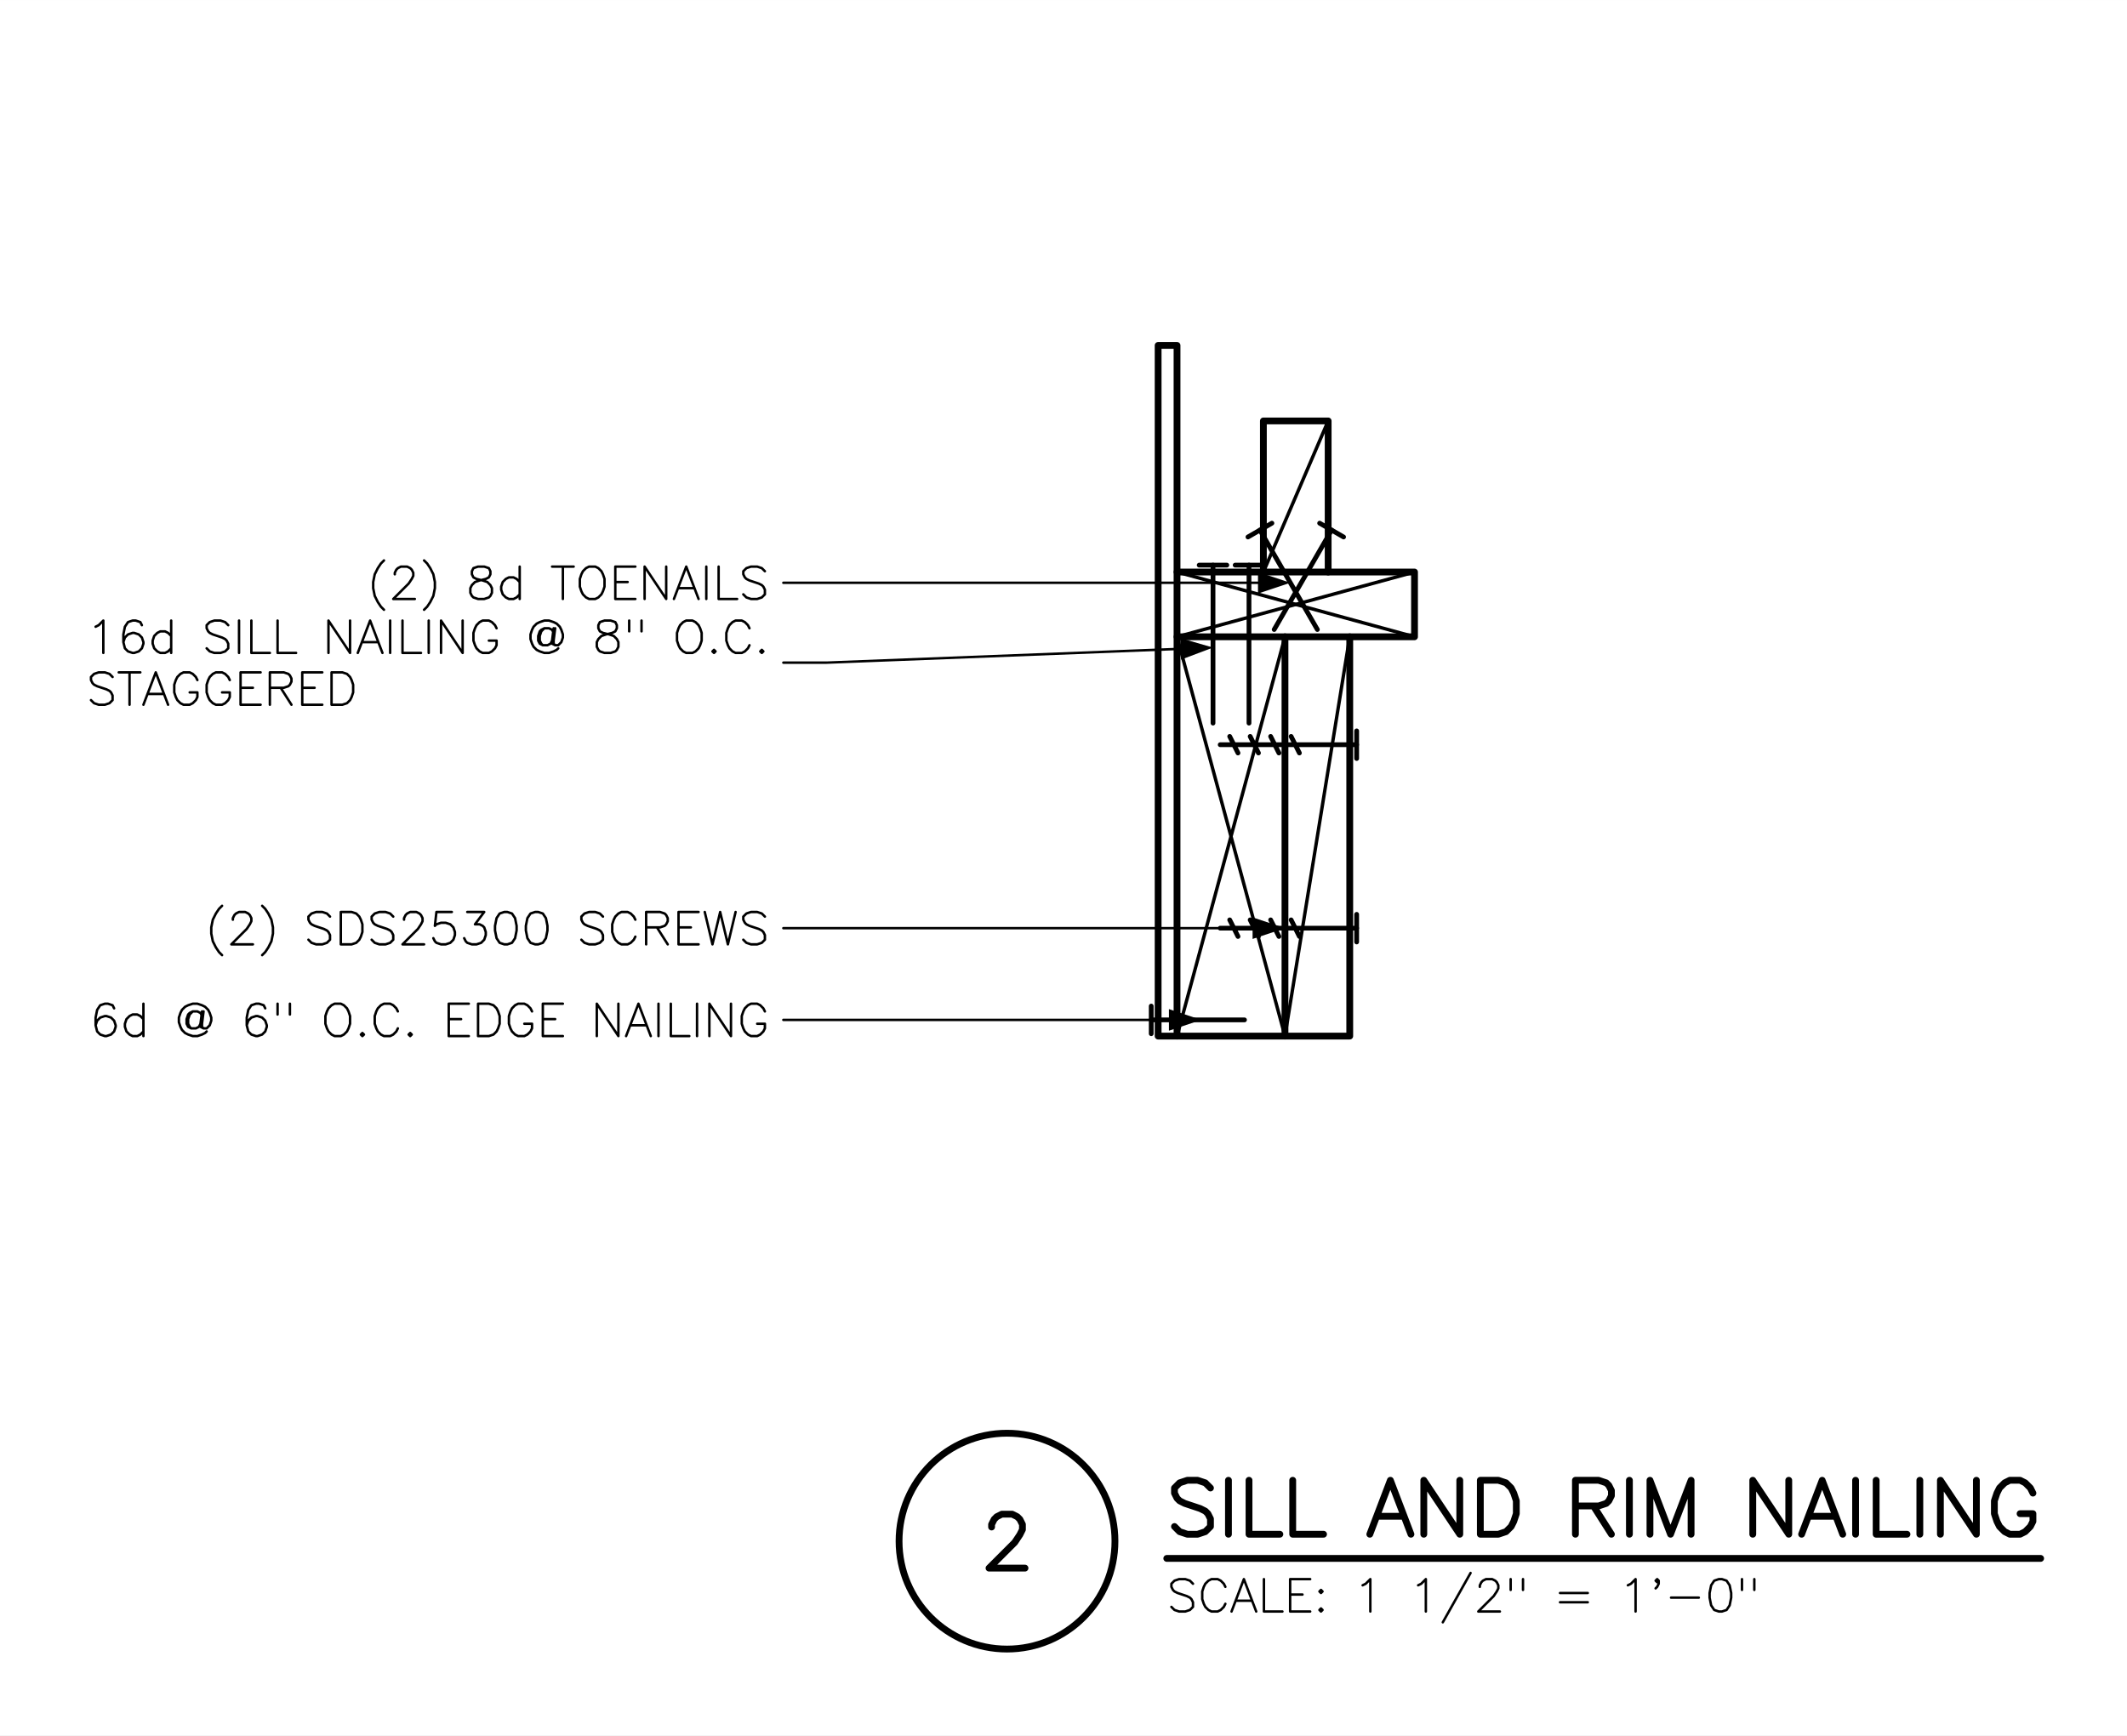
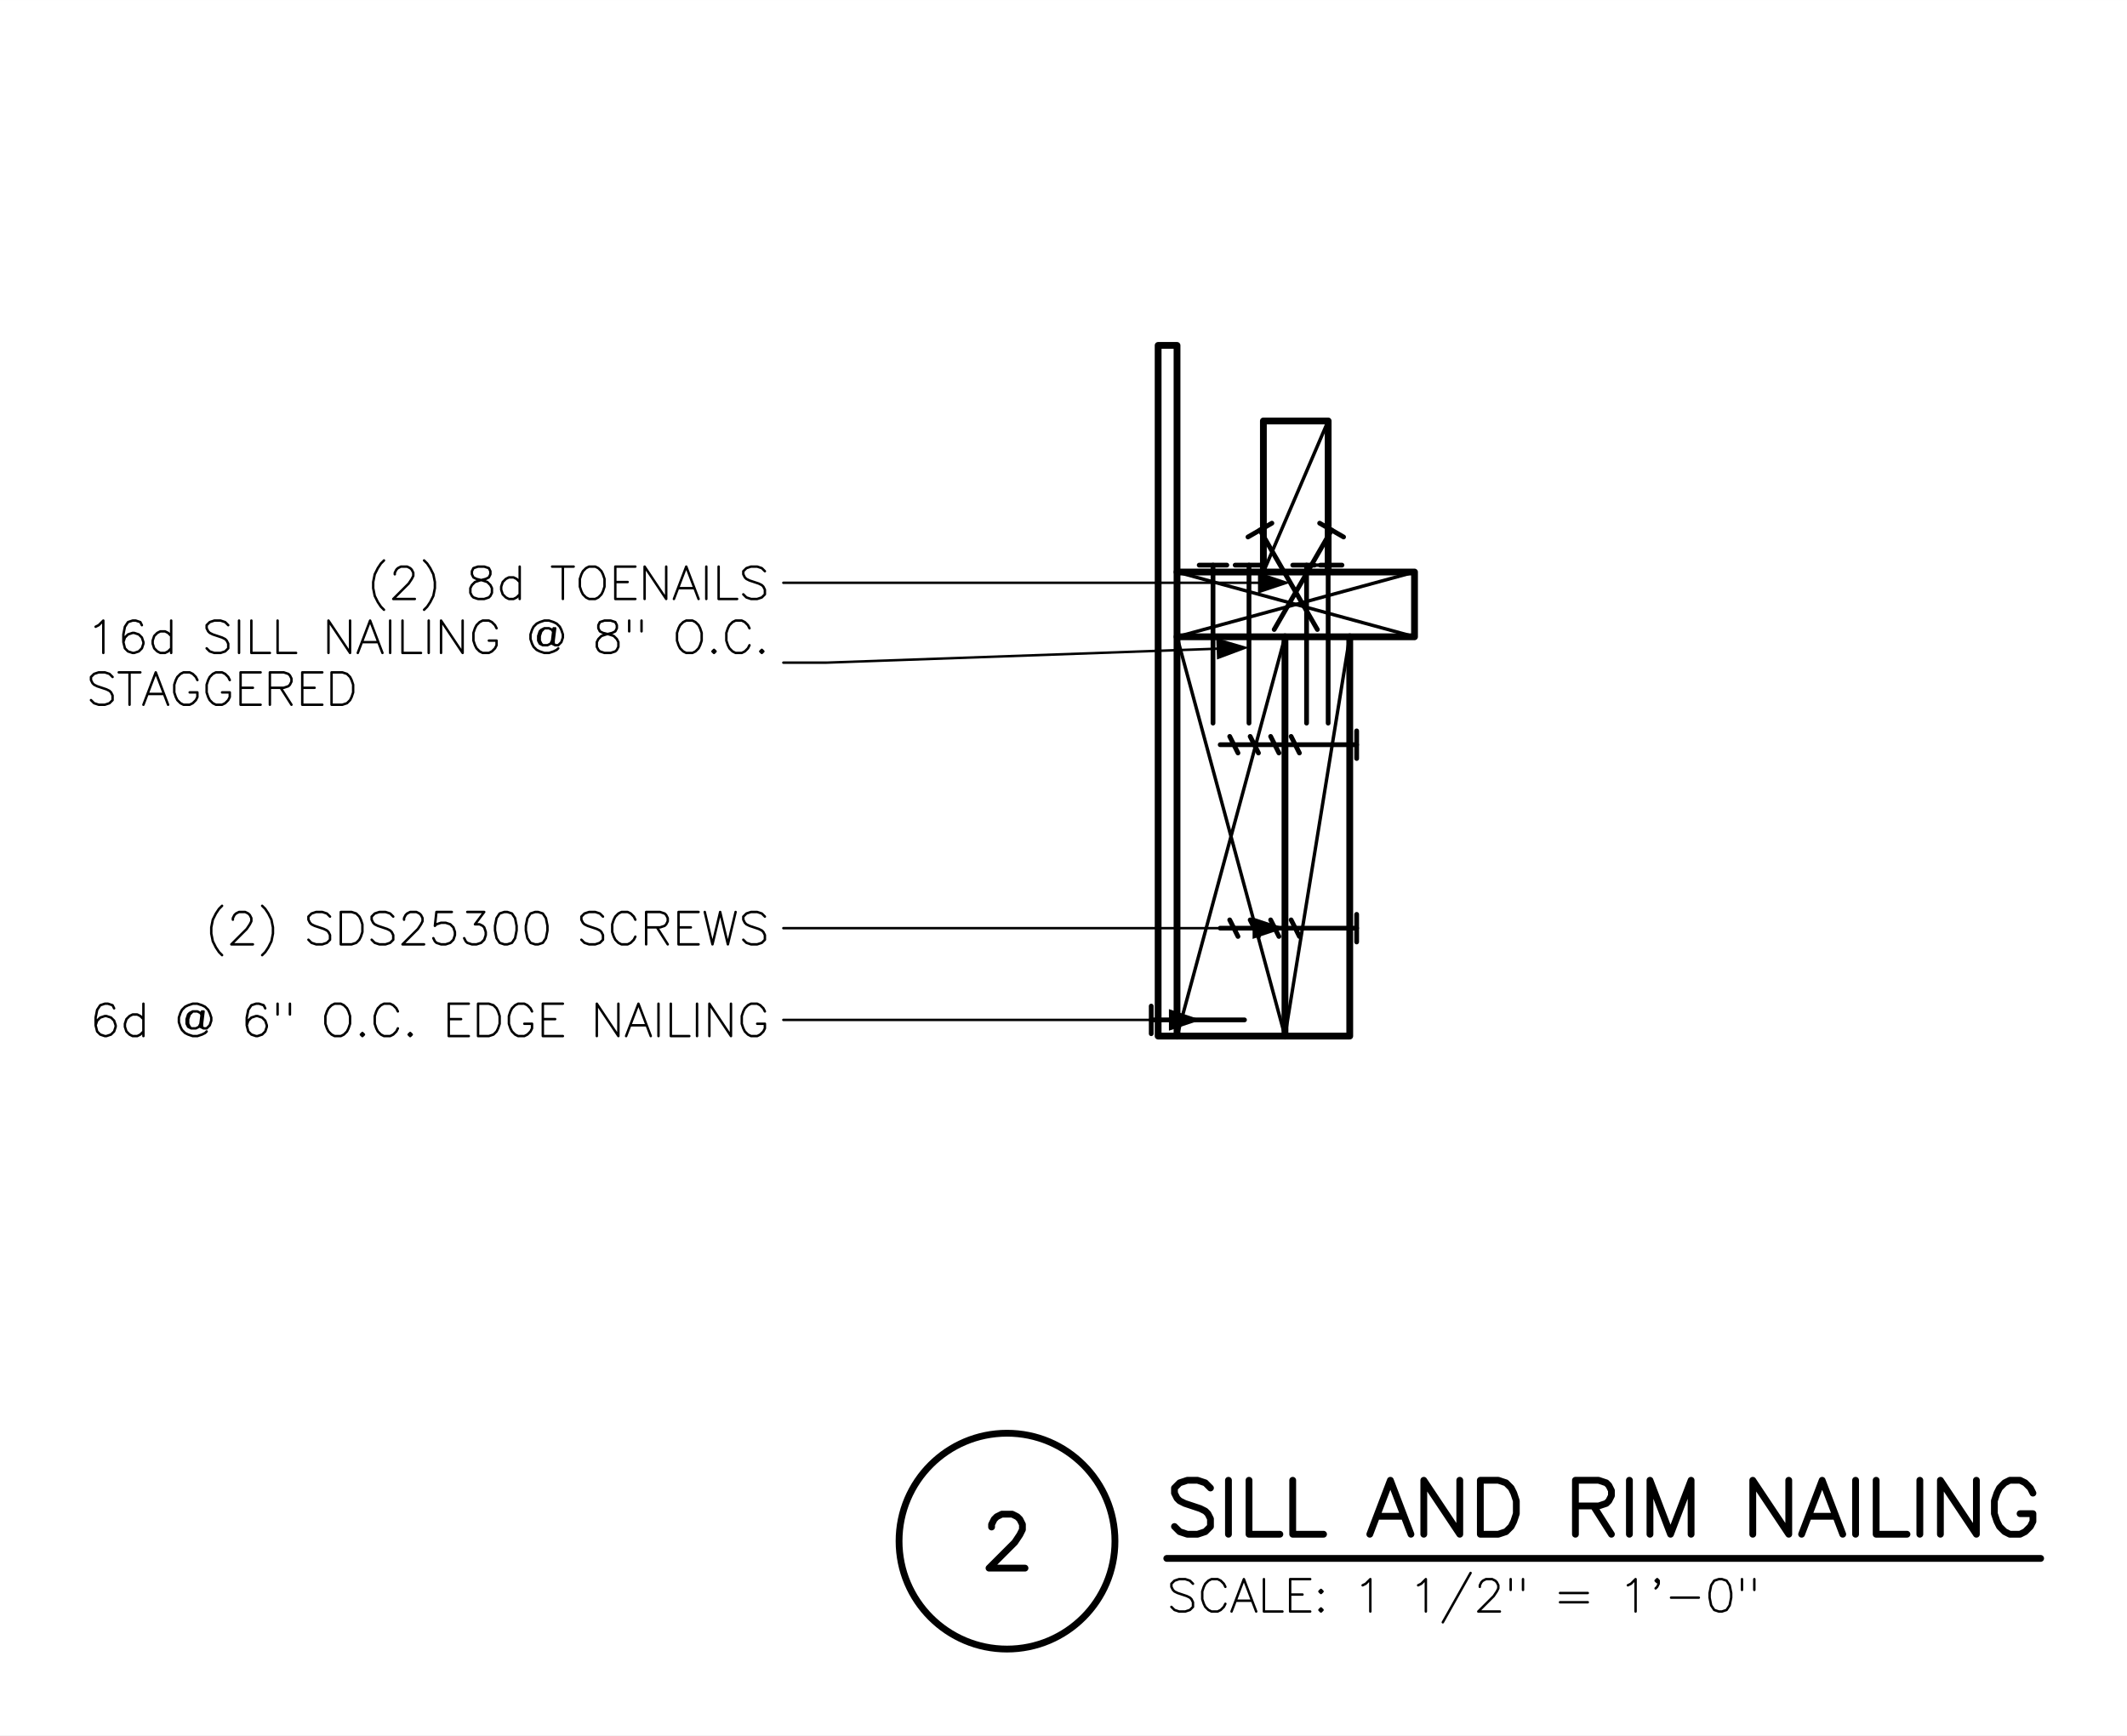
<svg xmlns="http://www.w3.org/2000/svg" width="6.157in" height="5.025in" viewBox="0 0 591.114 482.4">
  <rect width="100%" height="100%" fill="#fff" />
  <g id="S-DETL-BYND">
    <g data-src="b_rim">
      <path d="M327.107 288L357.107 177" fill="none" stroke="#000" stroke-linecap="round" stroke-linejoin="round" stroke-width="0.945" />
      <path d="M357.107 288L327.107 177" fill="none" stroke="#000" stroke-linecap="round" stroke-linejoin="round" stroke-width="0.945" />
    </g>
    <g data-src="b_blk">
      <path d="M357.107 288L375.107 177" fill="none" stroke="#000" stroke-linecap="round" stroke-linejoin="round" stroke-width="0.945" />
    </g>
    <g data-src="b_plate">
      <path d="M327.107 177L393.107 159" fill="none" stroke="#000" stroke-linecap="round" stroke-linejoin="round" stroke-width="0.945" />
      <path d="M393.107 177L327.107 159" fill="none" stroke="#000" stroke-linecap="round" stroke-linejoin="round" stroke-width="0.945" />
    </g>
    <g data-src="b_wblk">
      <path d="M351.107 159L369.107 117" fill="none" stroke="#000" stroke-linecap="round" stroke-linejoin="round" stroke-width="0.945" />
+     </g>
+     <g data-src="b_sill_nails">
+       <path d="M366.947 157.08L365.267 157.08" fill="none" stroke="#000" stroke-linecap="round" stroke-linejoin="round" stroke-width="0.945" />
    </g>
  </g>
  <g id="S-DETL-CUT">
    <g data-src="b_rim">
      <path d="M327.107 288L357.107 288L357.107 177L327.107 177L327.107 288Z" fill="none" stroke="#000" stroke-linecap="round" stroke-linejoin="round" stroke-width="1.89" />
    </g>
    <g data-src="b_blk">
      <path d="M357.107 288L375.107 288L375.107 177L357.107 177" fill="none" stroke="#000" stroke-linecap="round" stroke-linejoin="round" stroke-width="1.89" />
    </g>
    <g data-src="b_plate">
      <path d="M375.107 177L393.107 177L393.107 159L327.107 159L327.107 177" fill="none" stroke="#000" stroke-linecap="round" stroke-linejoin="round" stroke-width="1.89" />
    </g>
    <g data-src="b_wblk">
      <path d="M369.107 159L369.107 117L351.107 117L351.107 159" fill="none" stroke="#000" stroke-linecap="round" stroke-linejoin="round" stroke-width="1.89" />
    </g>
    <g data-src="b_shtg">
      <path d="M327.107 159L327.107 96L321.857 96L321.857 288L327.107 288" fill="none" stroke="#000" stroke-linecap="round" stroke-linejoin="round" stroke-width="1.89" />
    </g>
  </g>
  <g id="S-DETL-STL">
    <g data-src="b_sill_nails">
      <path d="M337.107 157.08L337.107 201" fill="none" stroke="#000" stroke-linecap="round" stroke-linejoin="round" stroke-width="1.323" />
      <path d="M340.947 157.08L333.267 157.08" fill="none" stroke="#000" stroke-linecap="round" stroke-linejoin="round" stroke-width="1.323" />
      <path d="M347.107 157.08L347.107 201" fill="none" stroke="#000" stroke-linecap="round" stroke-linejoin="round" stroke-width="1.323" />
      <path d="M350.947 157.08L343.267 157.08" fill="none" stroke="#000" stroke-linecap="round" stroke-linejoin="round" stroke-width="1.323" />
+       <path d="M363.107 157.08L363.107 201" fill="none" stroke="#000" stroke-linecap="round" stroke-linejoin="round" stroke-width="1.323" />
+       <path d="M365.267 157.08L359.267 157.08" fill="none" stroke="#000" stroke-linecap="round" stroke-linejoin="round" stroke-width="1.323" />
+       <path d="M369.107 159L369.107 201" fill="none" stroke="#000" stroke-linecap="round" stroke-linejoin="round" stroke-width="1.323" />
+       <path d="M372.947 157.08L366.947 157.08" fill="none" stroke="#000" stroke-linecap="round" stroke-linejoin="round" stroke-width="1.323" />
    </g>
    <g data-src="b_toe">
      <path d="M350.147 147.337L366.107 174.981" fill="none" stroke="#000" stroke-linecap="round" stroke-linejoin="round" stroke-width="1.323" />
      <path d="M353.473 145.417L346.822 149.257" fill="none" stroke="#000" stroke-linecap="round" stroke-linejoin="round" stroke-width="1.323" />
      <path d="M370.067 147.337L354.107 174.981" fill="none" stroke="#000" stroke-linecap="round" stroke-linejoin="round" stroke-width="1.323" />
      <path d="M373.393 149.257L366.742 145.417" fill="none" stroke="#000" stroke-linecap="round" stroke-linejoin="round" stroke-width="1.323" />
    </g>
    <g data-src="b_en">
      <path d="M319.937 283.5L345.857 283.5" fill="none" stroke="#000" stroke-linecap="round" stroke-linejoin="round" stroke-width="1.323" />
      <path d="M319.937 279.66L319.937 287.34" fill="none" stroke="#000" stroke-linecap="round" stroke-linejoin="round" stroke-width="1.323" />
    </g>
    <g data-src="b_sds">
      <path d="M377.027 258L339.107 258" fill="none" stroke="#000" stroke-linecap="round" stroke-linejoin="round" stroke-width="1.323" />
      <path d="M377.027 261.84L377.027 254.16" fill="none" stroke="#000" stroke-linecap="round" stroke-linejoin="round" stroke-width="1.323" />
      <path d="M361.115 260.304L358.811 255.696" fill="none" stroke="#000" stroke-linecap="round" stroke-linejoin="round" stroke-width="1.323" />
      <path d="M355.427 260.304L353.123 255.696" fill="none" stroke="#000" stroke-linecap="round" stroke-linejoin="round" stroke-width="1.323" />
      <path d="M349.739 260.304L347.435 255.696" fill="none" stroke="#000" stroke-linecap="round" stroke-linejoin="round" stroke-width="1.323" />
      <path d="M344.051 260.304L341.747 255.696" fill="none" stroke="#000" stroke-linecap="round" stroke-linejoin="round" stroke-width="1.323" />
      <path d="M377.027 207L339.107 207" fill="none" stroke="#000" stroke-linecap="round" stroke-linejoin="round" stroke-width="1.323" />
      <path d="M377.027 210.84L377.027 203.16" fill="none" stroke="#000" stroke-linecap="round" stroke-linejoin="round" stroke-width="1.323" />
      <path d="M361.115 209.304L358.811 204.696" fill="none" stroke="#000" stroke-linecap="round" stroke-linejoin="round" stroke-width="1.323" />
      <path d="M355.427 209.304L353.123 204.696" fill="none" stroke="#000" stroke-linecap="round" stroke-linejoin="round" stroke-width="1.323" />
      <path d="M349.739 209.304L347.435 204.696" fill="none" stroke="#000" stroke-linecap="round" stroke-linejoin="round" stroke-width="1.323" />
      <path d="M344.051 209.304L341.747 204.696" fill="none" stroke="#000" stroke-linecap="round" stroke-linejoin="round" stroke-width="1.323" />
    </g>
  </g>
  <g id="S-ANNO-NOTE">
    <g data-src="n_sill">
      <path d="M26.571 174.205L27.429 173.776L28.714 172.49L28.714 181.49M39.429 173.776L39 172.919L37.714 172.49L36.857 172.49L35.571 172.919L34.714 174.205L34.286 176.348L34.286 178.49L34.714 180.205L35.571 181.062L36.857 181.49L37.286 181.49L38.571 181.062L39.429 180.205L39.857 178.919L39.857 178.49L39.429 177.205L38.571 176.348L37.286 175.919L36.857 175.919L35.571 176.348L34.714 177.205L34.286 178.49M47.571 172.49L47.571 181.49M47.571 176.776L46.714 175.919L45.857 175.49L44.571 175.49L43.714 175.919L42.857 176.776L42.429 178.062L42.429 178.919L42.857 180.205L43.714 181.062L44.571 181.49L45.857 181.49L46.714 181.062L47.571 180.205M63.429 173.776L62.571 172.919L61.286 172.49L59.571 172.49L58.286 172.919L57.429 173.776L57.429 174.633L57.857 175.49L58.286 175.919L59.143 176.348L61.714 177.205L62.571 177.633L63 178.062L63.429 178.919L63.429 180.205L62.571 181.062L61.286 181.49L59.571 181.49L58.286 181.062L57.429 180.205M66.429 172.49L66.429 181.49M69.857 172.49L69.857 181.49M69.857 181.49L75 181.49M77.143 172.49L77.143 181.49M77.143 181.49L82.286 181.49M91.286 172.49L91.286 181.49M91.286 172.49L97.286 181.49M97.286 172.49L97.286 181.49M102.857 172.49L99.429 181.49M102.857 172.49L106.286 181.49M100.714 178.49L105 178.49M108.429 172.49L108.429 181.49M111.857 172.49L111.857 181.49M111.857 181.49L117 181.49M119.143 172.49L119.143 181.49M122.571 172.49L122.571 181.49M122.571 172.49L128.571 181.49M128.571 172.49L128.571 181.49M138 174.633L137.571 173.776L136.714 172.919L135.857 172.49L134.143 172.49L133.286 172.919L132.429 173.776L132 174.633L131.571 175.919L131.571 178.062L132 179.348L132.429 180.205L133.286 181.062L134.143 181.49L135.857 181.49L136.714 181.062L137.571 180.205L138 179.348L138 178.062M135.857 178.062L138 178.062M153.857 175.919L153.429 175.062L152.571 174.633L151.286 174.633L150.429 175.062L150 175.49L149.571 176.776L149.571 178.062L150 178.919L150.857 179.348L152.143 179.348L153 178.919L153.429 178.062M151.286 174.633L150.429 175.49L150 176.776L150 178.062L150.429 178.919L150.857 179.348M153.857 174.633L153.429 178.062L153.429 178.919L154.286 179.348L155.143 179.348L156 178.49L156.429 177.205L156.429 176.348L156 175.062L155.571 174.205L154.714 173.348L153.857 172.919L152.571 172.49L151.286 172.49L150 172.919L149.143 173.348L148.286 174.205L147.857 175.062L147.429 176.348L147.429 177.633L147.857 178.919L148.286 179.776L149.143 180.633L150 181.062L151.286 181.49L152.571 181.49L153.857 181.062L154.714 180.633L155.143 180.205M154.286 174.633L153.857 178.062L153.857 178.919L154.286 179.348M168 172.49L166.714 172.919L166.286 173.776L166.286 174.633L166.714 175.49L167.571 175.919L169.286 176.348L170.571 176.776L171.429 177.633L171.857 178.49L171.857 179.776L171.429 180.633L171 181.062L169.714 181.49L168 181.49L166.714 181.062L166.286 180.633L165.857 179.776L165.857 178.49L166.286 177.633L167.143 176.776L168.429 176.348L170.143 175.919L171 175.49L171.429 174.633L171.429 173.776L171 172.919L169.714 172.49L168 172.49M174.857 172.49L174.857 175.49M178.286 172.49L178.286 175.49M190.714 172.49L189.857 172.919L189 173.776L188.571 174.633L188.143 175.919L188.143 178.062L188.571 179.348L189 180.205L189.857 181.062L190.714 181.49L192.429 181.49L193.286 181.062L194.143 180.205L194.571 179.348L195 178.062L195 175.919L194.571 174.633L194.143 173.776L193.286 172.919L192.429 172.49L190.714 172.49M198.429 180.633L198 181.062L198.429 181.49L198.857 181.062L198.429 180.633M208.286 174.633L207.857 173.776L207 172.919L206.143 172.49L204.429 172.49L203.571 172.919L202.714 173.776L202.286 174.633L201.857 175.919L201.857 178.062L202.286 179.348L202.714 180.205L203.571 181.062L204.429 181.49L206.143 181.49L207 181.062L207.857 180.205L208.286 179.348M211.714 180.633L211.286 181.062L211.714 181.49L212.143 181.062L211.714 180.633" fill="none" stroke="#000" stroke-linecap="round" stroke-linejoin="round" stroke-width="0.68" />
      <path d="M31.286 188.176L30.429 187.319L29.143 186.89L27.429 186.89L26.143 187.319L25.286 188.176L25.286 189.033L25.714 189.89L26.143 190.319L27 190.748L29.571 191.605L30.429 192.033L30.857 192.462L31.286 193.319L31.286 194.605L30.429 195.462L29.143 195.89L27.429 195.89L26.143 195.462L25.286 194.605M36 186.89L36 195.89M33 186.89L39 186.89M43.286 186.89L39.857 195.89M43.286 186.89L46.714 195.89M41.143 192.89L45.429 192.89M54.857 189.033L54.429 188.176L53.571 187.319L52.714 186.89L51 186.89L50.143 187.319L49.286 188.176L48.857 189.033L48.429 190.319L48.429 192.462L48.857 193.748L49.286 194.605L50.143 195.462L51 195.89L52.714 195.89L53.571 195.462L54.429 194.605L54.857 193.748L54.857 192.462M52.714 192.462L54.857 192.462M63.857 189.033L63.429 188.176L62.571 187.319L61.714 186.89L60 186.89L59.143 187.319L58.286 188.176L57.857 189.033L57.429 190.319L57.429 192.462L57.857 193.748L58.286 194.605L59.143 195.462L60 195.89L61.714 195.89L62.571 195.462L63.429 194.605L63.857 193.748L63.857 192.462M61.714 192.462L63.857 192.462M66.857 186.89L66.857 195.89M66.857 186.89L72.429 186.89M66.857 191.176L70.286 191.176M66.857 195.89L72.429 195.89M75 186.89L75 195.89M75 186.89L78.857 186.89L80.143 187.319L80.571 187.748L81 188.605L81 189.462L80.571 190.319L80.143 190.748L78.857 191.176L75 191.176M78 191.176L81 195.89M84 186.89L84 195.89M84 186.89L89.571 186.89M84 191.176L87.429 191.176M84 195.89L89.571 195.89M92.143 186.89L92.143 195.89M92.143 186.89L95.143 186.89L96.429 187.319L97.286 188.176L97.714 189.033L98.143 190.319L98.143 192.462L97.714 193.748L97.286 194.605L96.429 195.462L95.143 195.89L92.143 195.89" fill="none" stroke="#000" stroke-linecap="round" stroke-linejoin="round" stroke-width="0.68" />
-       <path d="M217.697 184.19L229.697 184.19L328.114 180.351" fill="none" stroke="#000" stroke-linecap="round" stroke-linejoin="round" stroke-width="0.68" />
-       <path d="M337.107 180L327.997 177.353L328.231 183.349L337.107 180Z" fill="#000" fill-rule="evenodd" stroke="none" />
+       <path d="M217.697 184.19L229.697 184.19L338.113 180.321" fill="none" stroke="#000" stroke-linecap="round" stroke-linejoin="round" stroke-width="0.68" />
+       <path d="M347.107 180L338.006 177.323L338.22 183.319L347.107 180Z" fill="#000" fill-rule="evenodd" stroke="none" />
    </g>
    <g data-src="n_toe">
      <path d="M106.714 155.776L105.857 156.633L105 157.919L104.143 159.633L103.714 161.776L103.714 163.49L104.143 165.633L105 167.348L105.857 168.633L106.714 169.49M109.714 159.633L109.714 159.205L110.143 158.348L110.571 157.919L111.429 157.49L113.143 157.49L114 157.919L114.429 158.348L114.857 159.205L114.857 160.062L114.429 160.919L113.571 162.205L109.286 166.49L115.286 166.49M117.857 155.776L118.714 156.633L119.571 157.919L120.429 159.633L120.857 161.776L120.857 163.49L120.429 165.633L119.571 167.348L118.714 168.633L117.857 169.49M132.857 157.49L131.571 157.919L131.143 158.776L131.143 159.633L131.571 160.49L132.429 160.919L134.143 161.348L135.429 161.776L136.286 162.633L136.714 163.49L136.714 164.776L136.286 165.633L135.857 166.062L134.571 166.49L132.857 166.49L131.571 166.062L131.143 165.633L130.714 164.776L130.714 163.49L131.143 162.633L132 161.776L133.286 161.348L135 160.919L135.857 160.49L136.286 159.633L136.286 158.776L135.857 157.919L134.571 157.49L132.857 157.49M144.429 157.49L144.429 166.49M144.429 161.776L143.571 160.919L142.714 160.49L141.429 160.49L140.571 160.919L139.714 161.776L139.286 163.062L139.286 163.919L139.714 165.205L140.571 166.062L141.429 166.49L142.714 166.49L143.571 166.062L144.429 165.205M156.429 157.49L156.429 166.49M153.429 157.49L159.429 157.49M163.714 157.49L162.857 157.919L162 158.776L161.571 159.633L161.143 160.919L161.143 163.062L161.571 164.348L162 165.205L162.857 166.062L163.714 166.49L165.429 166.49L166.286 166.062L167.143 165.205L167.571 164.348L168 163.062L168 160.919L167.571 159.633L167.143 158.776L166.286 157.919L165.429 157.49L163.714 157.49M171 157.49L171 166.49M171 157.49L176.571 157.49M171 161.776L174.429 161.776M171 166.49L176.571 166.49M179.143 157.49L179.143 166.49M179.143 157.49L185.143 166.49M185.143 157.49L185.143 166.49M190.714 157.49L187.286 166.49M190.714 157.49L194.143 166.49M188.571 163.49L192.857 163.49M196.286 157.49L196.286 166.49M199.714 157.49L199.714 166.49M199.714 166.49L204.857 166.49M212.571 158.776L211.714 157.919L210.429 157.49L208.714 157.49L207.429 157.919L206.571 158.776L206.571 159.633L207 160.49L207.429 160.919L208.286 161.348L210.857 162.205L211.714 162.633L212.143 163.062L212.571 163.919L212.571 165.205L211.714 166.062L210.429 166.49L208.714 166.49L207.429 166.062L206.571 165.205" fill="none" stroke="#000" stroke-linecap="round" stroke-linejoin="round" stroke-width="0.68" />
      <path d="M217.697 161.99L229.697 161.99L349.607 161.99" fill="none" stroke="#000" stroke-linecap="round" stroke-linejoin="round" stroke-width="0.68" />
      <path d="M358.607 161.99L349.607 158.99L349.607 164.99L358.607 161.99Z" fill="#000" fill-rule="evenodd" stroke="none" />
    </g>
    <g data-src="n_en">
      <path d="M31.714 280.286L31.286 279.429L30 279L29.143 279L27.857 279.429L27 280.714L26.571 282.857L26.571 285L27 286.714L27.857 287.571L29.143 288L29.571 288L30.857 287.571L31.714 286.714L32.143 285.429L32.143 285L31.714 283.714L30.857 282.857L29.571 282.429L29.143 282.429L27.857 282.857L27 283.714L26.571 285M39.857 279L39.857 288M39.857 283.286L39 282.429L38.143 282L36.857 282L36 282.429L35.143 283.286L34.714 284.571L34.714 285.429L35.143 286.714L36 287.571L36.857 288L38.143 288L39 287.571L39.857 286.714M56.143 282.429L55.714 281.571L54.857 281.143L53.571 281.143L52.714 281.571L52.286 282L51.857 283.286L51.857 284.571L52.286 285.429L53.143 285.857L54.429 285.857L55.286 285.429L55.714 284.571M53.571 281.143L52.714 282L52.286 283.286L52.286 284.571L52.714 285.429L53.143 285.857M56.143 281.143L55.714 284.571L55.714 285.429L56.571 285.857L57.429 285.857L58.286 285L58.714 283.714L58.714 282.857L58.286 281.571L57.857 280.714L57 279.857L56.143 279.429L54.857 279L53.571 279L52.286 279.429L51.429 279.857L50.571 280.714L50.143 281.571L49.714 282.857L49.714 284.143L50.143 285.429L50.571 286.286L51.429 287.143L52.286 287.571L53.571 288L54.857 288L56.143 287.571L57 287.143L57.429 286.714M56.571 281.143L56.143 284.571L56.143 285.429L56.571 285.857M73.714 280.286L73.286 279.429L72 279L71.143 279L69.857 279.429L69 280.714L68.571 282.857L68.571 285L69 286.714L69.857 287.571L71.143 288L71.571 288L72.857 287.571L73.714 286.714L74.143 285.429L74.143 285L73.714 283.714L72.857 282.857L71.571 282.429L71.143 282.429L69.857 282.857L69 283.714L68.571 285M77.143 279L77.143 282M80.571 279L80.571 282M93 279L92.143 279.429L91.286 280.286L90.857 281.143L90.429 282.429L90.429 284.571L90.857 285.857L91.286 286.714L92.143 287.571L93 288L94.714 288L95.571 287.571L96.429 286.714L96.857 285.857L97.286 284.571L97.286 282.429L96.857 281.143L96.429 280.286L95.571 279.429L94.714 279L93 279M100.714 287.143L100.286 287.571L100.714 288L101.143 287.571L100.714 287.143M110.571 281.143L110.143 280.286L109.286 279.429L108.429 279L106.714 279L105.857 279.429L105 280.286L104.571 281.143L104.143 282.429L104.143 284.571L104.571 285.857L105 286.714L105.857 287.571L106.714 288L108.429 288L109.286 287.571L110.143 286.714L110.571 285.857M114 287.143L113.571 287.571L114 288L114.429 287.571L114 287.143M124.714 279L124.714 288M124.714 279L130.286 279M124.714 283.286L128.143 283.286M124.714 288L130.286 288M132.857 279L132.857 288M132.857 279L135.857 279L137.143 279.429L138 280.286L138.429 281.143L138.857 282.429L138.857 284.571L138.429 285.857L138 286.714L137.143 287.571L135.857 288L132.857 288M147.857 281.143L147.429 280.286L146.571 279.429L145.714 279L144 279L143.143 279.429L142.286 280.286L141.857 281.143L141.429 282.429L141.429 284.571L141.857 285.857L142.286 286.714L143.143 287.571L144 288L145.714 288L146.571 287.571L147.429 286.714L147.857 285.857L147.857 284.571M145.714 284.571L147.857 284.571M150.857 279L150.857 288M150.857 279L156.429 279M150.857 283.286L154.286 283.286M150.857 288L156.429 288M165.857 279L165.857 288M165.857 279L171.857 288M171.857 279L171.857 288M177.429 279L174 288M177.429 279L180.857 288M175.286 285L179.571 285M183 279L183 288M186.429 279L186.429 288M186.429 288L191.571 288M193.714 279L193.714 288M197.143 279L197.143 288M197.143 279L203.143 288M203.143 279L203.143 288M212.571 281.143L212.143 280.286L211.286 279.429L210.429 279L208.714 279L207.857 279.429L207 280.286L206.571 281.143L206.143 282.429L206.143 284.571L206.571 285.857L207 286.714L207.857 287.571L208.714 288L210.429 288L211.286 287.571L212.143 286.714L212.571 285.857L212.571 284.571M210.429 284.571L212.571 284.571" fill="none" stroke="#000" stroke-linecap="round" stroke-linejoin="round" stroke-width="0.68" />
      <path d="M217.697 283.5L229.697 283.5L324.857 283.5" fill="none" stroke="#000" stroke-linecap="round" stroke-linejoin="round" stroke-width="0.68" />
      <path d="M333.857 283.5L324.857 280.5L324.857 286.5L333.857 283.5Z" fill="#000" fill-rule="evenodd" stroke="none" />
    </g>
    <g data-src="n_sds">
      <path d="M61.714 251.786L60.857 252.643L60 253.929L59.143 255.643L58.714 257.786L58.714 259.5L59.143 261.643L60 263.357L60.857 264.643L61.714 265.5M64.714 255.643L64.714 255.214L65.143 254.357L65.571 253.929L66.429 253.5L68.143 253.5L69 253.929L69.429 254.357L69.857 255.214L69.857 256.071L69.429 256.929L68.571 258.214L64.286 262.5L70.286 262.5M72.857 251.786L73.714 252.643L74.571 253.929L75.429 255.643L75.857 257.786L75.857 259.5L75.429 261.643L74.571 263.357L73.714 264.643L72.857 265.5M91.714 254.786L90.857 253.929L89.571 253.5L87.857 253.5L86.571 253.929L85.714 254.786L85.714 255.643L86.143 256.5L86.571 256.929L87.429 257.357L90 258.214L90.857 258.643L91.286 259.071L91.714 259.929L91.714 261.214L90.857 262.071L89.571 262.5L87.857 262.5L86.571 262.071L85.714 261.214M94.714 253.5L94.714 262.5M94.714 253.5L97.714 253.5L99 253.929L99.857 254.786L100.286 255.643L100.714 256.929L100.714 259.071L100.286 260.357L99.857 261.214L99 262.071L97.714 262.5L94.714 262.5M109.286 254.786L108.429 253.929L107.143 253.5L105.429 253.5L104.143 253.929L103.286 254.786L103.286 255.643L103.714 256.5L104.143 256.929L105 257.357L107.571 258.214L108.429 258.643L108.857 259.071L109.286 259.929L109.286 261.214L108.429 262.071L107.143 262.5L105.429 262.5L104.143 262.071L103.286 261.214M112.286 255.643L112.286 255.214L112.714 254.357L113.143 253.929L114 253.5L115.714 253.5L116.571 253.929L117 254.357L117.429 255.214L117.429 256.071L117 256.929L116.143 258.214L111.857 262.5L117.857 262.5M125.571 253.5L121.286 253.5L120.857 257.357L121.286 256.929L122.571 256.5L123.857 256.5L125.143 256.929L126 257.786L126.429 259.071L126.429 259.929L126 261.214L125.143 262.071L123.857 262.5L122.571 262.5L121.286 262.071L120.857 261.643L120.429 260.786M129.857 253.5L134.571 253.5L132 256.929L133.286 256.929L134.143 257.357L134.571 257.786L135 259.071L135 259.929L134.571 261.214L133.714 262.071L132.429 262.5L131.143 262.5L129.857 262.071L129.429 261.643L129 260.786M140.143 253.5L138.857 253.929L138 255.214L137.571 257.357L137.571 258.643L138 260.786L138.857 262.071L140.143 262.5L141 262.5L142.286 262.071L143.143 260.786L143.571 258.643L143.571 257.357L143.143 255.214L142.286 253.929L141 253.5L140.143 253.5M148.714 253.5L147.429 253.929L146.571 255.214L146.143 257.357L146.143 258.643L146.571 260.786L147.429 262.071L148.714 262.5L149.571 262.5L150.857 262.071L151.714 260.786L152.143 258.643L152.143 257.357L151.714 255.214L150.857 253.929L149.571 253.5L148.714 253.5M167.571 254.786L166.714 253.929L165.429 253.5L163.714 253.5L162.429 253.929L161.571 254.786L161.571 255.643L162 256.5L162.429 256.929L163.286 257.357L165.857 258.214L166.714 258.643L167.143 259.071L167.571 259.929L167.571 261.214L166.714 262.071L165.429 262.5L163.714 262.5L162.429 262.071L161.571 261.214M176.571 255.643L176.143 254.786L175.286 253.929L174.429 253.5L172.714 253.5L171.857 253.929L171 254.786L170.571 255.643L170.143 256.929L170.143 259.071L170.571 260.357L171 261.214L171.857 262.071L172.714 262.5L174.429 262.5L175.286 262.071L176.143 261.214L176.571 260.357M179.571 253.5L179.571 262.5M179.571 253.5L183.429 253.5L184.714 253.929L185.143 254.357L185.571 255.214L185.571 256.071L185.143 256.929L184.714 257.357L183.429 257.786L179.571 257.786M182.571 257.786L185.571 262.5M188.571 253.5L188.571 262.5M188.571 253.5L194.143 253.5M188.571 257.786L192 257.786M188.571 262.5L194.143 262.5M195.857 253.5L198 262.5M200.143 253.5L198 262.5M200.143 253.5L202.286 262.5M204.429 253.5L202.286 262.5M212.571 254.786L211.714 253.929L210.429 253.5L208.714 253.5L207.429 253.929L206.571 254.786L206.571 255.643L207 256.5L207.429 256.929L208.286 257.357L210.857 258.214L211.714 258.643L212.143 259.071L212.571 259.929L212.571 261.214L211.714 262.071L210.429 262.5L208.714 262.5L207.429 262.071L206.571 261.214" fill="none" stroke="#000" stroke-linecap="round" stroke-linejoin="round" stroke-width="0.68" />
      <path d="M217.697 258L229.697 258L348.107 258" fill="none" stroke="#000" stroke-linecap="round" stroke-linejoin="round" stroke-width="0.68" />
      <path d="M357.107 258L348.107 255L348.107 261L357.107 258Z" fill="#000" fill-rule="evenodd" stroke="none" />
    </g>
  </g>
  <g id="S-ANNO-TTLB">
    <g data-src="title:B">
      <path d="M249.857 428.4A30 30 0 0 1 309.857 428.4A30 30 0 0 1 249.857 428.4Z" fill="none" stroke="#000" stroke-linecap="round" stroke-linejoin="round" stroke-width="1.89" />
      <path d="M275.571 424.471L275.571 423.757L276.286 422.329L277 421.614L278.429 420.9L281.286 420.9L282.714 421.614L283.429 422.329L284.143 423.757L284.143 425.186L283.429 426.614L282 428.757L274.857 435.9L284.857 435.9" fill="none" stroke="#000" stroke-linecap="round" stroke-linejoin="round" stroke-width="1.89" />
      <path d="M336.4 413.623L334.971 412.194L332.829 411.48L329.971 411.48L327.829 412.194L326.4 413.623L326.4 415.051L327.114 416.48L327.829 417.194L329.257 417.909L333.543 419.337L334.971 420.051L335.686 420.766L336.4 422.194L336.4 424.337L334.971 425.766L332.829 426.48L329.971 426.48L327.829 425.766L326.4 424.337M341.4 411.48L341.4 426.48M347.114 411.48L347.114 426.48M347.114 426.48L355.686 426.48M359.257 411.48L359.257 426.48M359.257 426.48L367.829 426.48M386.4 411.48L380.686 426.48M386.4 411.48L392.114 426.48M382.829 421.48L389.971 421.48M395.686 411.48L395.686 426.48M395.686 411.48L405.686 426.48M405.686 411.48L405.686 426.48M411.4 411.48L411.4 426.48M411.4 411.48L416.4 411.48L418.543 412.194L419.971 413.623L420.686 415.051L421.4 417.194L421.4 420.766L420.686 422.909L419.971 424.337L418.543 425.766L416.4 426.48L411.4 426.48M437.829 411.48L437.829 426.48M437.829 411.48L444.257 411.48L446.4 412.194L447.114 412.909L447.829 414.337L447.829 415.766L447.114 417.194L446.4 417.909L444.257 418.623L437.829 418.623M442.829 418.623L447.829 426.48M452.829 411.48L452.829 426.48M458.543 411.48L458.543 426.48M458.543 411.48L464.257 426.48M469.971 411.48L464.257 426.48M469.971 411.48L469.971 426.48M487.114 411.48L487.114 426.48M487.114 411.48L497.114 426.48M497.114 411.48L497.114 426.48M506.4 411.48L500.686 426.48M506.4 411.48L512.114 426.48M502.829 421.48L509.971 421.48M515.686 411.48L515.686 426.48M521.4 411.48L521.4 426.48M521.4 426.48L529.971 426.48M533.543 411.48L533.543 426.48M539.257 411.48L539.257 426.48M539.257 411.48L549.257 426.48M549.257 411.48L549.257 426.48M564.971 415.051L564.257 413.623L562.829 412.194L561.4 411.48L558.543 411.48L557.114 412.194L555.686 413.623L554.971 415.051L554.257 417.194L554.257 420.766L554.971 422.909L555.686 424.337L557.114 425.766L558.543 426.48L561.4 426.48L562.829 425.766L564.257 424.337L564.971 422.909L564.971 420.766M561.4 420.766L564.971 420.766" fill="none" stroke="#000" stroke-linecap="round" stroke-linejoin="round" stroke-width="1.89" />
      <path d="M324.257 433.2L567.114 433.2" fill="none" stroke="#000" stroke-linecap="round" stroke-linejoin="round" stroke-width="1.89" />
      <path d="M331.543 440.246L330.686 439.389L329.4 438.96L327.686 438.96L326.4 439.389L325.543 440.246L325.543 441.103L325.971 441.96L326.4 442.389L327.257 442.817L329.829 443.674L330.686 444.103L331.114 444.531L331.543 445.389L331.543 446.674L330.686 447.531L329.4 447.96L327.686 447.96L326.4 447.531L325.543 446.674M340.543 441.103L340.114 440.246L339.257 439.389L338.4 438.96L336.686 438.96L335.829 439.389L334.971 440.246L334.543 441.103L334.114 442.389L334.114 444.531L334.543 445.817L334.971 446.674L335.829 447.531L336.686 447.96L338.4 447.96L339.257 447.531L340.114 446.674L340.543 445.817M345.686 438.96L342.257 447.96M345.686 438.96L349.114 447.96M343.543 444.96L347.829 444.96M351.257 438.96L351.257 447.96M351.257 447.96L356.4 447.96M358.543 438.96L358.543 447.96M358.543 438.96L364.114 438.96M358.543 443.246L361.971 443.246M358.543 447.96L364.114 447.96M367.114 441.96L366.686 442.389L367.114 442.817L367.543 442.389L367.114 441.96M367.114 447.103L366.686 447.531L367.114 447.96L367.543 447.531L367.114 447.103M378.686 440.674L379.543 440.246L380.829 438.96L380.829 447.96M394.114 440.674L394.971 440.246L396.257 438.96L396.257 447.96M408.686 437.246L400.971 450.96M411.257 441.103L411.257 440.674L411.686 439.817L412.114 439.389L412.971 438.96L414.686 438.96L415.543 439.389L415.971 439.817L416.4 440.674L416.4 441.531L415.971 442.389L415.114 443.674L410.829 447.96L416.829 447.96M419.829 438.96L419.829 441.96M423.257 438.96L423.257 441.96M433.543 442.817L441.257 442.817M433.543 445.389L441.257 445.389M452.4 440.674L453.257 440.246L454.543 438.96L454.543 447.96M460.543 439.817L460.114 439.389L460.543 438.96L460.971 439.389L460.971 440.246L460.543 441.103L460.114 441.531M464.4 444.103L472.114 444.103M477.686 438.96L476.4 439.389L475.543 440.674L475.114 442.817L475.114 444.103L475.543 446.246L476.4 447.531L477.686 447.96L478.543 447.96L479.829 447.531L480.686 446.246L481.114 444.103L481.114 442.817L480.686 440.674L479.829 439.389L478.543 438.96L477.686 438.96M484.114 438.96L484.114 441.96M487.543 438.96L487.543 441.96" fill="none" stroke="#000" stroke-linecap="round" stroke-linejoin="round" stroke-width="0.68" />
    </g>
  </g>
</svg>
